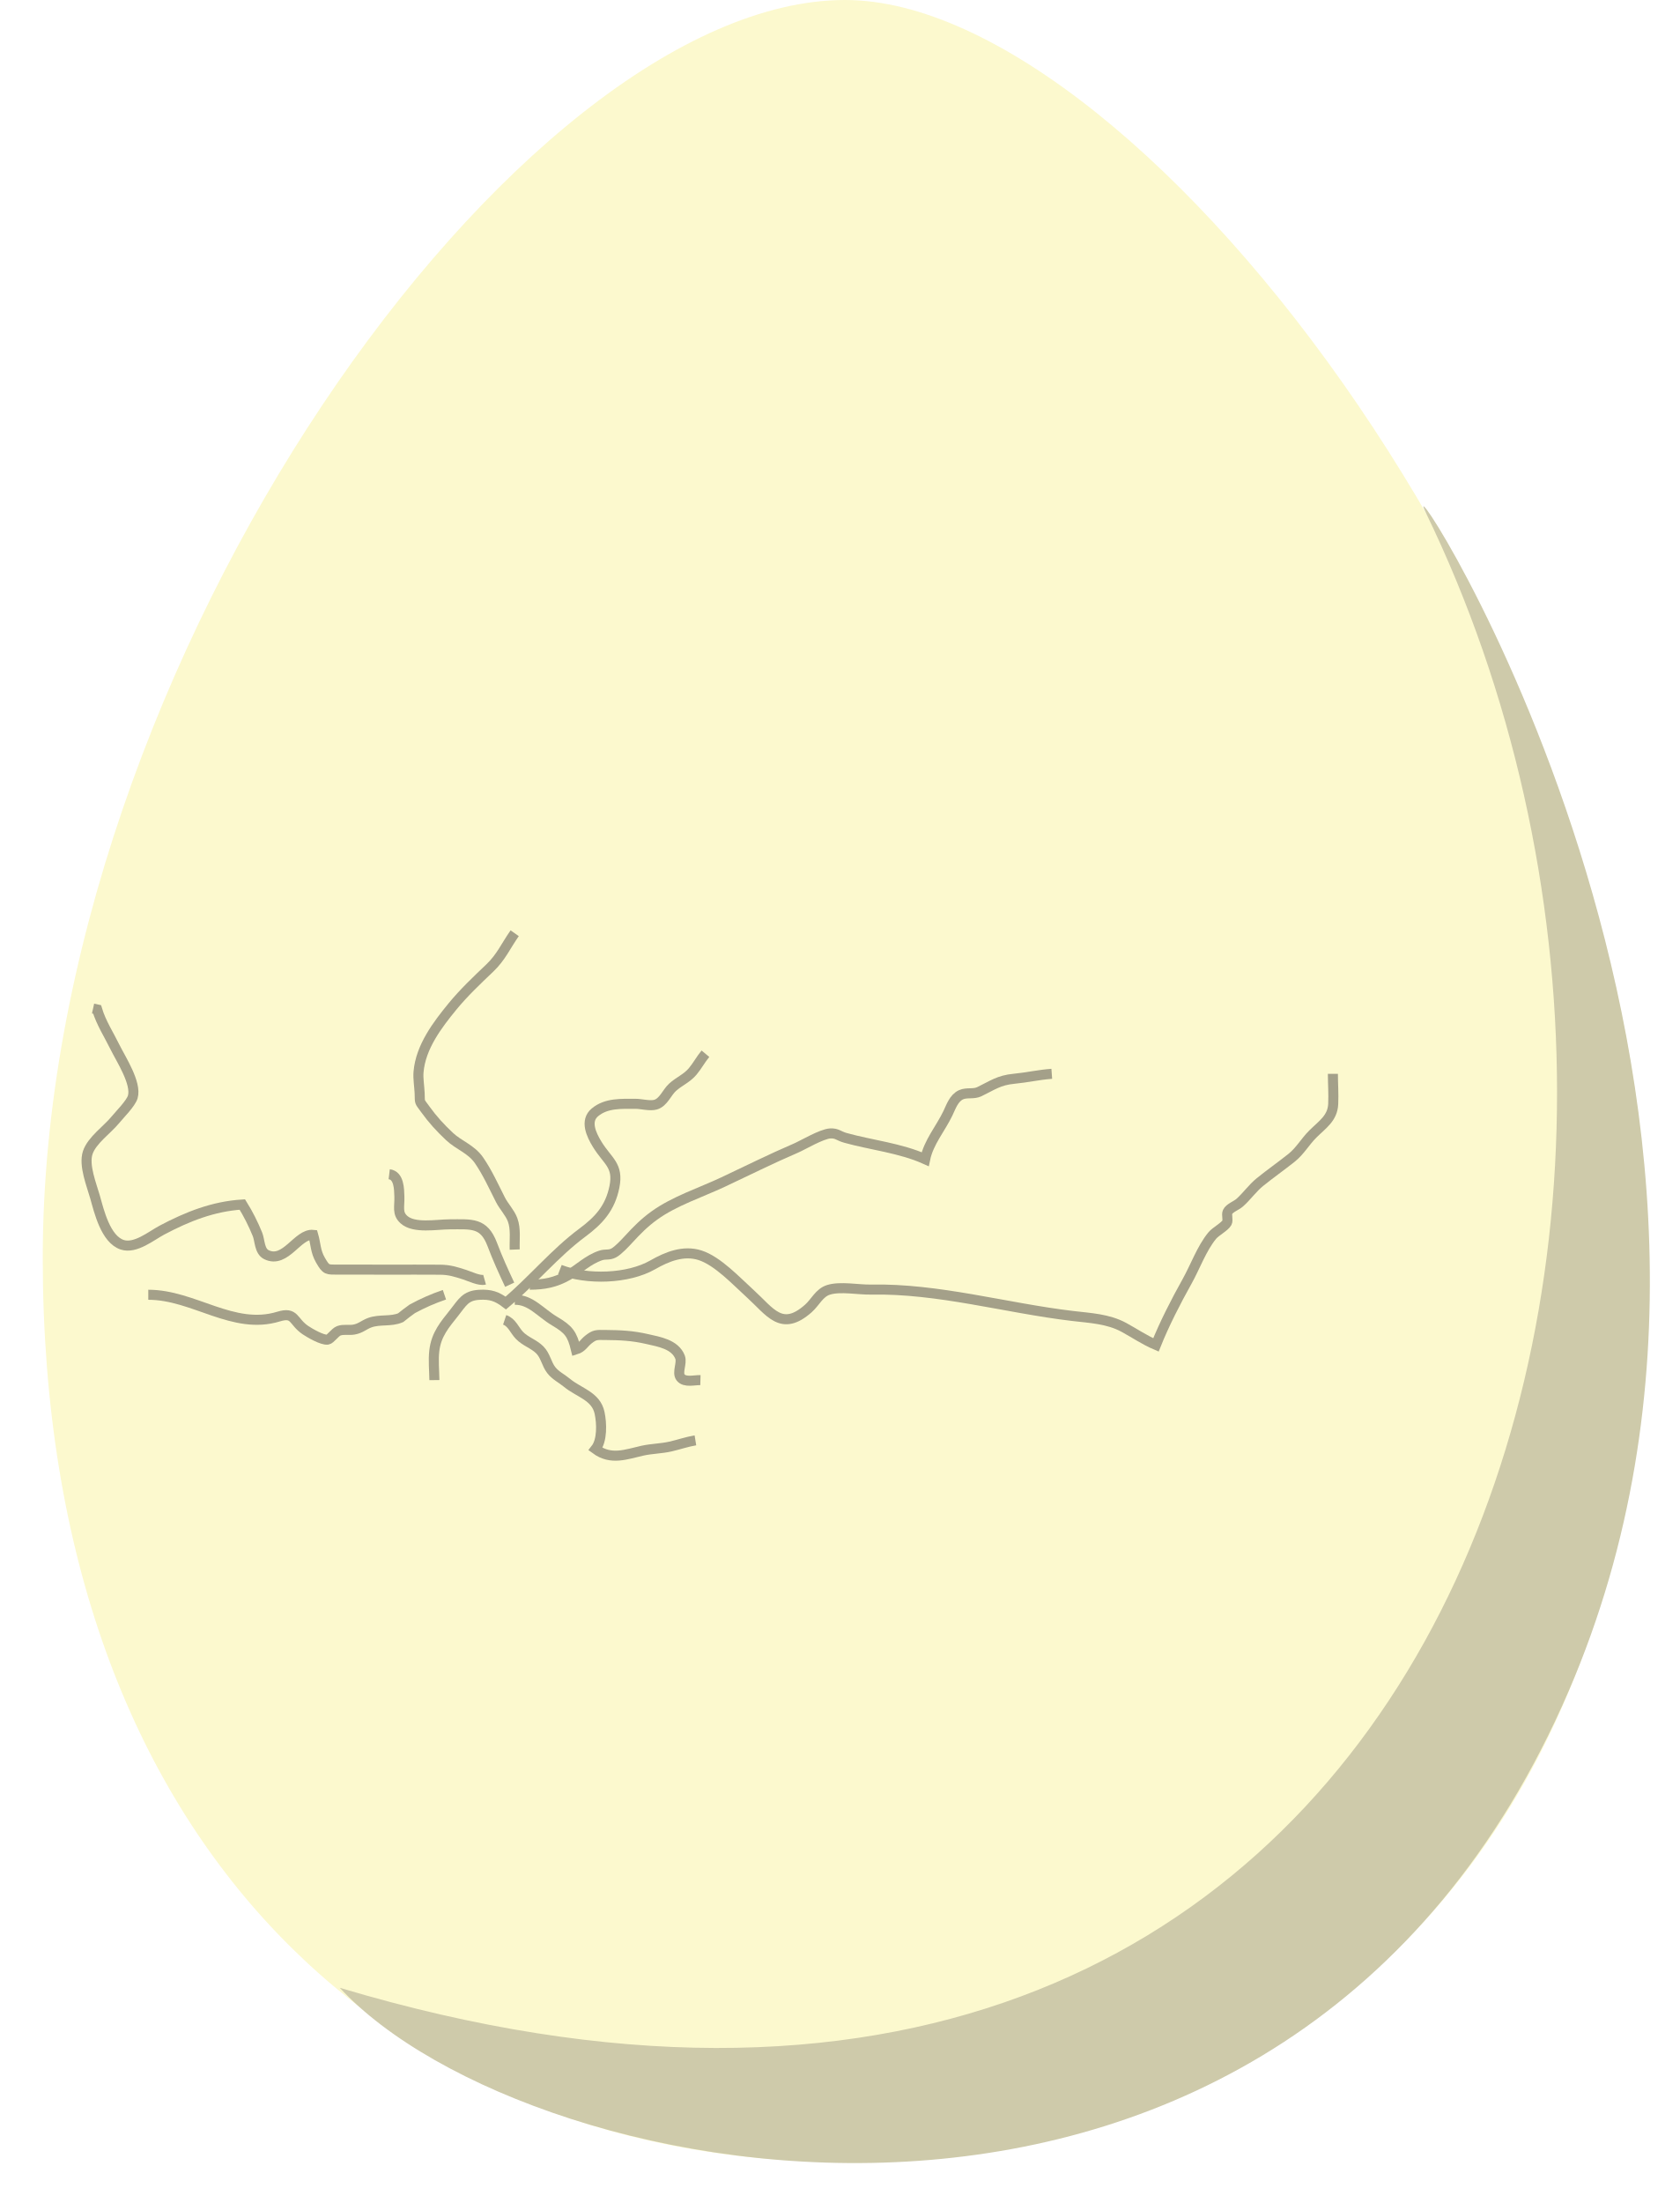
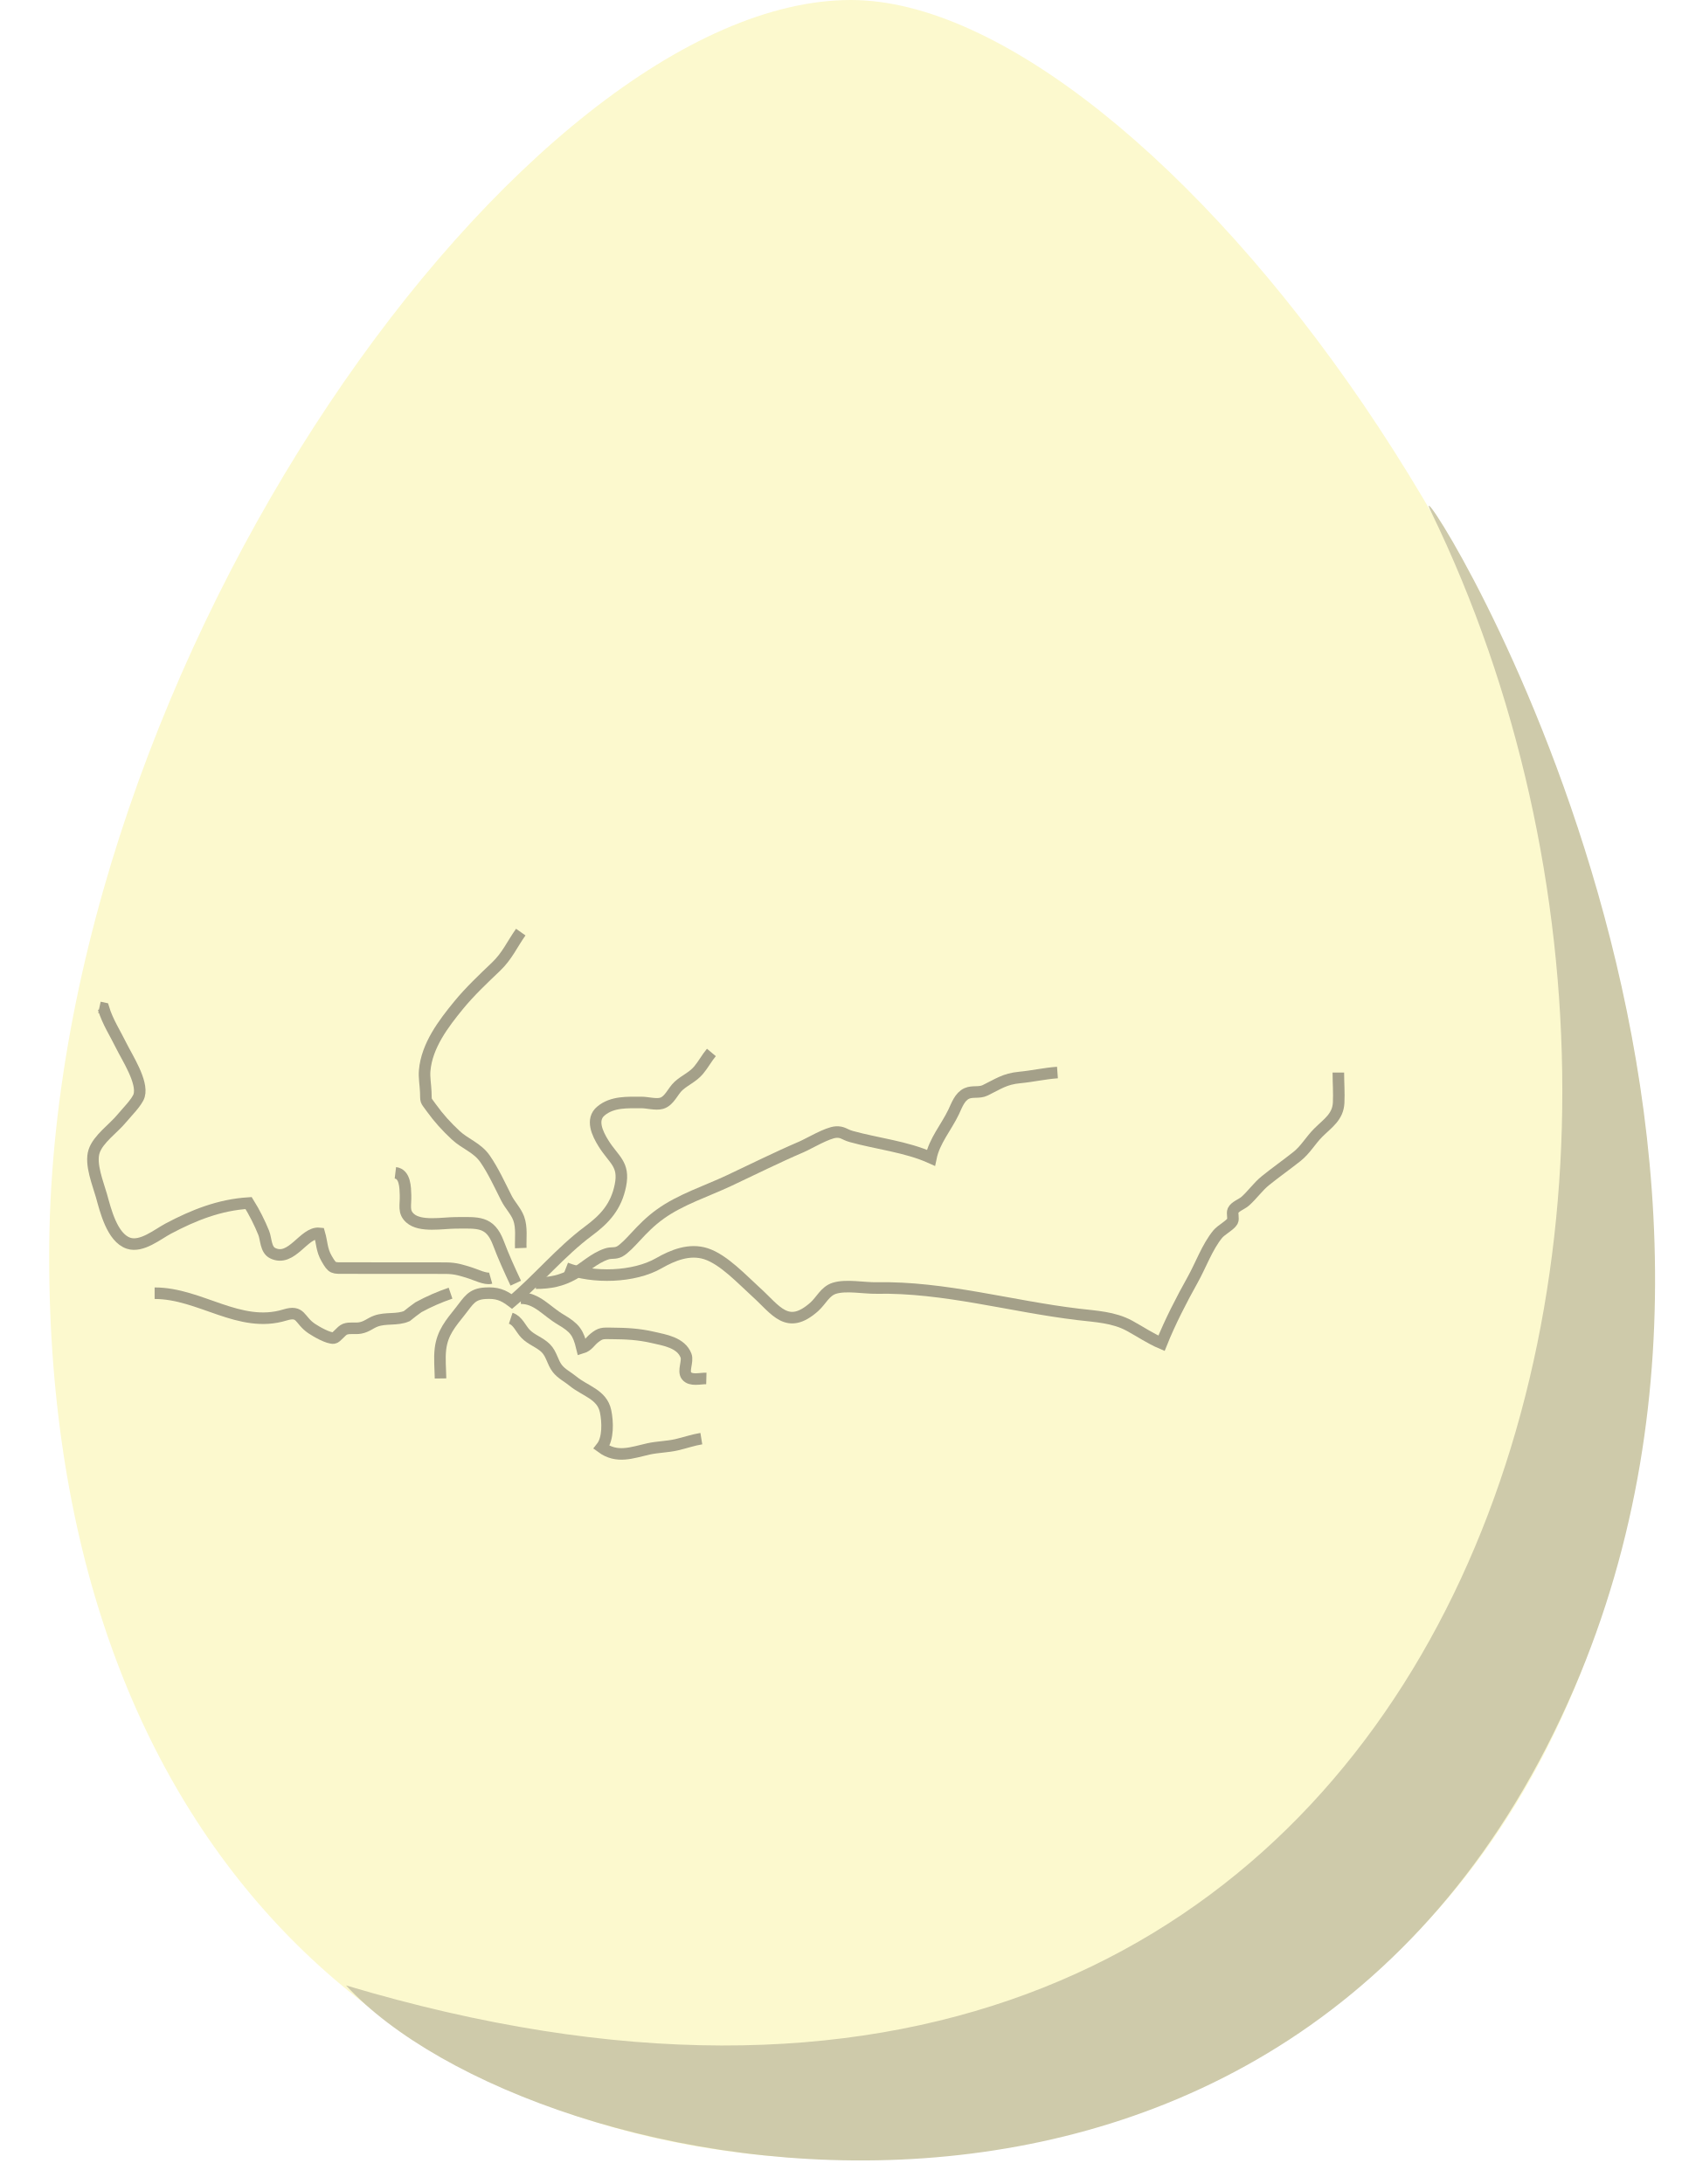
- <svg xmlns="http://www.w3.org/2000/svg" version="1.1" id="Layer_1" x="0px" y="0px" width="167.347px" height="219.388px" viewBox="0 0 167.347 219.388" enable-background="new 0 0 167.347 219.388" xml:space="preserve">
-   <path fill="#FCF9CE" d="M164.106,125.269c0,59.455-35.783,90.037-79.924,90.037c-44.141,0-79.924-30.582-79.924-90.037  C4.258,65.814,51.887,0,84.182,0C113.868,0,164.106,65.814,164.106,125.269z" />
-   <path fill="#CECAAA" d="M33.849,197.958c18.59,20.146,94.298,35.668,122.427-29.592c25.512-59.183-17.941-124.916-14.264-117.347  C176.706,122.449,143.032,230.613,33.849,197.958z" />
-   <path fill="none" stroke="#A4A089" stroke-miterlimit="10" d="M43.271,137.439c-0.012-0.955-0.12-1.986-0.008-2.932  c0.192-1.623,1.033-2.578,1.989-3.785c0.818-1.033,1.112-1.697,2.478-1.777c1.128-0.066,1.769,0.148,2.652,0.818  c2.624-2.203,4.88-4.969,7.629-7.01c1.639-1.217,2.771-2.441,3.196-4.572c0.424-2.128-0.673-2.535-1.696-4.186  c-0.613-0.987-1.265-2.376-0.248-3.222c1.143-0.953,2.66-0.842,4.014-0.85c0.604-0.004,1.461,0.249,2.028,0.084  c0.789-0.23,1.119-1.209,1.687-1.727c0.642-0.584,1.426-0.889,2.002-1.574c0.466-0.553,0.809-1.209,1.277-1.769" />
-   <path fill="none" stroke="#A4A089" stroke-miterlimit="10" d="M51.271,129.439c1.603-0.029,2.563,1.291,3.979,2.127  c1.404,0.828,1.749,1.283,2.12,2.822c0.605-0.184,0.787-0.629,1.238-0.986c0.628-0.498,0.818-0.465,1.66-0.457  c1.541,0.016,2.719,0.064,4.205,0.408c1.125,0.26,2.772,0.504,3.271,1.807c0.223,0.582-0.328,1.531,0.054,2.014  c0.425,0.535,1.356,0.25,1.973,0.266" />
-   <path fill="none" stroke="#A4A089" stroke-miterlimit="10" d="M50.771,127.939c-0.618-1.318-1.207-2.604-1.732-3.998  c-0.84-2.23-2.057-2.018-4.257-2.014c-1.313,0.004-3.524,0.441-4.541-0.467c-0.709-0.635-0.425-1.275-0.458-2.299  c-0.023-0.74-0.028-2.105-1.012-2.223" />
-   <path fill="none" stroke="#A4A089" stroke-miterlimit="10" d="M48.271,127.439c-0.504,0.143-1.526-0.354-1.982-0.498  c-0.911-0.289-1.501-0.488-2.464-0.496c-1.611-0.012-3.223-0.006-4.835-0.006c-1.74,0-3.48-0.002-5.222-0.004  c-1.218-0.002-1.255,0.08-1.849-0.947c-0.506-0.873-0.458-1.604-0.723-2.512c-1.542-0.164-2.754,2.91-4.659,1.971  c-0.703-0.346-0.644-1.412-0.889-2.021c-0.395-0.984-0.947-2.08-1.507-2.973c-2.898,0.18-5.465,1.201-8.011,2.549  c-1.056,0.561-2.65,1.889-3.952,1.459c-1.66-0.547-2.31-3.332-2.707-4.742c-0.338-1.199-1.149-3.16-0.733-4.426  c0.405-1.237,1.959-2.296,2.757-3.278c0.424-0.521,1.545-1.631,1.732-2.282c0.395-1.36-1.193-3.776-1.761-4.932  c-0.613-1.251-1.389-2.431-1.792-3.774c-0.135-0.029-0.27-0.058-0.404-0.087" />
-   <path fill="none" stroke="#A4A089" stroke-miterlimit="10" d="M51.271,124.439c-0.037-0.957,0.134-2.049-0.211-2.967  c-0.271-0.721-0.861-1.307-1.211-1.994c-0.658-1.295-1.306-2.732-2.138-3.934c-0.777-1.123-2.001-1.485-2.939-2.368  c-0.925-0.869-1.667-1.679-2.423-2.727c-0.626-0.867-0.505-0.563-0.547-1.582c-0.027-0.678-0.168-1.439-0.11-2.117  c0.211-2.494,1.881-4.689,3.398-6.539c1.104-1.346,2.43-2.602,3.692-3.803c1.145-1.09,1.595-2.201,2.488-3.47" />
-   <path fill="none" stroke="#A4A089" stroke-miterlimit="10" d="M55.771,126.439c2.701,1.051,6.789,0.932,9.259-0.484  c1.42-0.813,3.055-1.471,4.692-0.951c1.768,0.561,3.658,2.607,5.018,3.836c1.966,1.777,3.104,3.844,5.785,1.463  c0.705-0.627,1.079-1.563,2.011-1.854c1.167-0.367,2.968-0.002,4.188-0.025c6.749-0.135,13.433,1.834,20.111,2.627  c1.762,0.211,3.543,0.279,5.125,1.141c1.076,0.586,2.049,1.256,3.186,1.742c0.846-2.111,2-4.355,3.107-6.336  c0.807-1.441,1.449-3.271,2.5-4.549c0.348-0.422,1.244-0.879,1.465-1.285c0.141-0.262-0.061-0.793,0.063-1.064  c0.182-0.4,0.867-0.631,1.197-0.92c0.717-0.631,1.281-1.459,2.031-2.064c1.02-0.825,2.102-1.583,3.129-2.4  c0.885-0.703,1.346-1.598,2.145-2.391c0.953-0.946,1.955-1.566,2.021-2.98c0.047-0.983-0.029-2.016-0.031-3.005" />
-   <path fill="none" stroke="#A4A089" stroke-miterlimit="10" d="M50.271,131.439c0.714,0.238,0.979,1.031,1.47,1.543  c0.598,0.623,1.443,0.855,2.036,1.455c0.571,0.578,0.653,1.385,1.138,2.01c0.42,0.539,1.036,0.828,1.557,1.258  c1.208,1,2.9,1.316,3.255,3.004c0.218,1.037,0.285,2.734-0.405,3.602c1.555,1.143,3.059,0.516,4.686,0.154  c0.909-0.201,1.852-0.201,2.776-0.41c0.825-0.188,1.664-0.482,2.488-0.615" />
-   <path fill="none" stroke="#A4A089" stroke-miterlimit="10" d="M52.771,127.939c1.435-0.002,2.568-0.223,3.816-0.936  c1.055-0.604,1.98-1.551,3.236-1.973c0.502-0.17,0.814-0.006,1.289-0.242c0.456-0.229,1.181-1.018,1.527-1.393  c0.825-0.893,1.537-1.623,2.552-2.354c1.99-1.436,4.607-2.277,6.822-3.318c2.411-1.132,4.797-2.327,7.247-3.376  c0.726-0.311,2.574-1.424,3.443-1.472c0.68-0.037,0.815,0.245,1.518,0.442c2.51,0.703,5.483,1.015,7.936,2.122  c0.347-1.687,1.532-3.038,2.264-4.566c0.316-0.659,0.594-1.528,1.316-1.853c0.568-0.255,1.234-0.022,1.824-0.307  c1.277-0.615,1.932-1.141,3.453-1.283c1.281-0.121,2.441-0.398,3.756-0.493" />
-   <path fill="none" stroke="#A4A089" stroke-miterlimit="10" d="M44.271,128.939c-1.107,0.375-2.175,0.844-3.201,1.402  c-0.396,0.283-0.783,0.576-1.16,0.883c-0.969,0.42-2.091,0.133-3.084,0.498c-0.594,0.221-0.889,0.561-1.562,0.684  c-0.49,0.09-1.036-0.053-1.512,0.123c-0.398,0.148-0.831,0.85-1.13,0.881c-0.539,0.055-1.74-0.643-2.191-0.945  c-1.273-0.857-1.021-1.861-2.674-1.355c-4.54,1.393-8.438-2.172-12.986-2.17" />
+ <svg xmlns="http://www.w3.org/2000/svg" version="1.1" id="Layer_1" x="0px" y="0px" width="145.674px" height="189.194px" viewBox="0 0 145.674 189.194" enable-background="new 0 0 145.674 189.194" xml:space="preserve">
+   <path fill="#FCF9CE" d="M143.137,108.837c0,51.656-31.089,78.227-69.439,78.227c-38.351,0-69.44-26.57-69.44-78.227  C4.258,57.181,45.639,0,73.698,0C99.49,0,143.137,57.181,143.137,108.837z" />
+   <path fill="#CECAAA" d="M29.968,171.99c16.151,17.504,81.929,30.989,106.367-25.71C158.5,94.861,120.747,37.75,123.942,44.327  C154.085,106.386,124.828,200.362,29.968,171.99z" />
+   <path fill="none" stroke="#A4A089" stroke-miterlimit="10" d="M38.154,119.411c-0.011-0.83-0.104-1.727-0.007-2.549  c0.167-1.41,0.897-2.238,1.728-3.287c0.711-0.898,0.966-1.475,2.153-1.545c0.98-0.058,1.537,0.129,2.304,0.712  c2.28-1.915,4.241-4.318,6.629-6.092c1.424-1.057,2.407-2.12,2.776-3.971c0.368-1.85-0.585-2.203-1.473-3.638  c-0.533-0.857-1.1-2.064-0.215-2.799c0.993-0.828,2.31-0.731,3.487-0.739c0.524-0.003,1.27,0.216,1.763,0.073  c0.686-0.2,0.971-1.05,1.465-1.5c0.558-0.507,1.239-0.772,1.74-1.368c0.405-0.48,0.703-1.051,1.11-1.537" />
+   <path fill="none" stroke="#A4A089" stroke-miterlimit="10" d="M45.104,112.46c1.392-0.025,2.226,1.122,3.457,1.848  c1.22,0.72,1.52,1.115,1.842,2.452c0.526-0.16,0.684-0.547,1.076-0.856c0.545-0.433,0.71-0.404,1.442-0.397  c1.339,0.014,2.362,0.056,3.653,0.354c0.978,0.226,2.408,0.438,2.841,1.57c0.194,0.506-0.285,1.33,0.047,1.749  c0.37,0.465,1.179,0.218,1.715,0.231" />
+   <path fill="none" stroke="#A4A089" stroke-miterlimit="10" d="M44.67,111.157c-0.537-1.146-1.049-2.263-1.505-3.474  c-0.73-1.938-1.787-1.753-3.699-1.75c-1.14,0.004-3.062,0.384-3.945-0.405c-0.616-0.552-0.369-1.107-0.398-1.998  c-0.021-0.643-0.024-1.828-0.879-1.931" />
+   <path fill="none" stroke="#A4A089" stroke-miterlimit="10" d="M42.498,110.722c-0.438,0.124-1.326-0.309-1.723-0.433  c-0.792-0.251-1.304-0.425-2.141-0.431c-1.4-0.01-2.8-0.005-4.201-0.005c-1.512,0-3.024-0.001-4.537-0.003  c-1.059-0.001-1.09,0.07-1.607-0.823c-0.439-0.759-0.398-1.394-0.628-2.183c-1.34-0.143-2.393,2.529-4.048,1.712  c-0.611-0.3-0.559-1.227-0.772-1.756c-0.343-0.854-0.823-1.806-1.309-2.583c-2.518,0.156-4.749,1.043-6.96,2.214  c-0.917,0.488-2.302,1.642-3.433,1.268c-1.442-0.475-2.007-2.895-2.352-4.119c-0.294-1.042-0.999-2.746-0.637-3.846  c0.352-1.074,1.702-1.995,2.396-2.848c0.368-0.453,1.342-1.417,1.505-1.983c0.343-1.182-1.037-3.281-1.53-4.285  c-0.532-1.087-1.207-2.112-1.557-3.279c-0.117-0.025-0.234-0.05-0.351-0.075" />
+   <path fill="none" stroke="#A4A089" stroke-miterlimit="10" d="M45.104,108.115c-0.032-0.832,0.116-1.78-0.184-2.578  c-0.236-0.627-0.748-1.136-1.052-1.732c-0.572-1.125-1.135-2.374-1.858-3.418c-0.674-0.976-1.738-1.29-2.553-2.058  c-0.804-0.754-1.448-1.458-2.105-2.369c-0.544-0.753-0.439-0.49-0.476-1.375c-0.023-0.589-0.146-1.25-0.095-1.839  c0.184-2.167,1.634-4.074,2.952-5.682c0.96-1.169,2.112-2.26,3.208-3.304c0.994-0.947,1.385-1.913,2.162-3.015" />
+   <path fill="none" stroke="#A4A089" stroke-miterlimit="10" d="M49.014,109.853c2.347,0.913,5.898,0.81,8.044-0.421  c1.233-0.706,2.654-1.278,4.077-0.826c1.536,0.488,3.177,2.266,4.359,3.333c1.708,1.544,2.696,3.34,5.026,1.271  c0.612-0.546,0.938-1.358,1.747-1.611c1.014-0.319,2.578-0.002,3.639-0.022c5.864-0.116,11.67,1.594,17.472,2.283  c1.532,0.184,3.078,0.242,4.453,0.991c0.935,0.51,1.78,1.092,2.769,1.514c0.734-1.834,1.737-3.784,2.699-5.505  c0.701-1.252,1.259-2.842,2.172-3.953c0.303-0.367,1.081-0.764,1.272-1.116c0.123-0.228-0.053-0.689,0.056-0.925  c0.157-0.348,0.753-0.548,1.04-0.799c0.622-0.548,1.112-1.268,1.764-1.793c0.887-0.716,1.827-1.375,2.72-2.085  c0.769-0.611,1.169-1.389,1.863-2.078c0.827-0.821,1.698-1.36,1.756-2.589c0.041-0.854-0.025-1.751-0.027-2.611" />
+   <path fill="none" stroke="#A4A089" stroke-miterlimit="10" d="M44.235,114.197c0.621,0.207,0.851,0.896,1.277,1.341  c0.519,0.541,1.254,0.742,1.769,1.265c0.496,0.502,0.567,1.203,0.988,1.746c0.365,0.468,0.9,0.72,1.353,1.093  c1.05,0.869,2.52,1.144,2.828,2.609c0.189,0.901,0.248,2.376-0.352,3.13c1.351,0.993,2.657,0.448,4.071,0.134  c0.79-0.174,1.61-0.174,2.412-0.355c0.717-0.164,1.446-0.419,2.162-0.535" />
+   <path fill="none" stroke="#A4A089" stroke-miterlimit="10" d="M46.407,111.157c1.246-0.002,2.23-0.194,3.315-0.814  c0.917-0.524,1.721-1.347,2.812-1.713c0.437-0.148,0.708-0.005,1.12-0.21c0.396-0.199,1.026-0.884,1.327-1.21  c0.716-0.776,1.334-1.41,2.217-2.046c1.729-1.247,4.002-1.978,5.927-2.882c2.094-0.984,4.168-2.022,6.296-2.933  c0.631-0.271,2.236-1.238,2.992-1.28c0.59-0.032,0.708,0.213,1.319,0.384c2.181,0.611,4.763,0.882,6.895,1.844  c0.301-1.466,1.331-2.64,1.967-3.967c0.275-0.573,0.517-1.327,1.144-1.609c0.494-0.222,1.072-0.02,1.585-0.268  c1.109-0.534,1.679-0.991,3-1.114c1.112-0.105,2.12-0.346,3.264-0.429" />
+   <path fill="none" stroke="#A4A089" stroke-miterlimit="10" d="M39.022,112.025c-0.962,0.326-1.889,0.733-2.781,1.218  c-0.344,0.246-0.68,0.501-1.008,0.768c-0.842,0.365-1.816,0.115-2.679,0.433c-0.516,0.192-0.772,0.487-1.357,0.595  c-0.426,0.078-0.9-0.046-1.314,0.106c-0.345,0.128-0.722,0.738-0.981,0.766c-0.468,0.047-1.512-0.559-1.903-0.821  c-1.106-0.744-0.887-1.616-2.324-1.177c-3.944,1.21-7.331-1.888-11.282-1.886" />
</svg>
